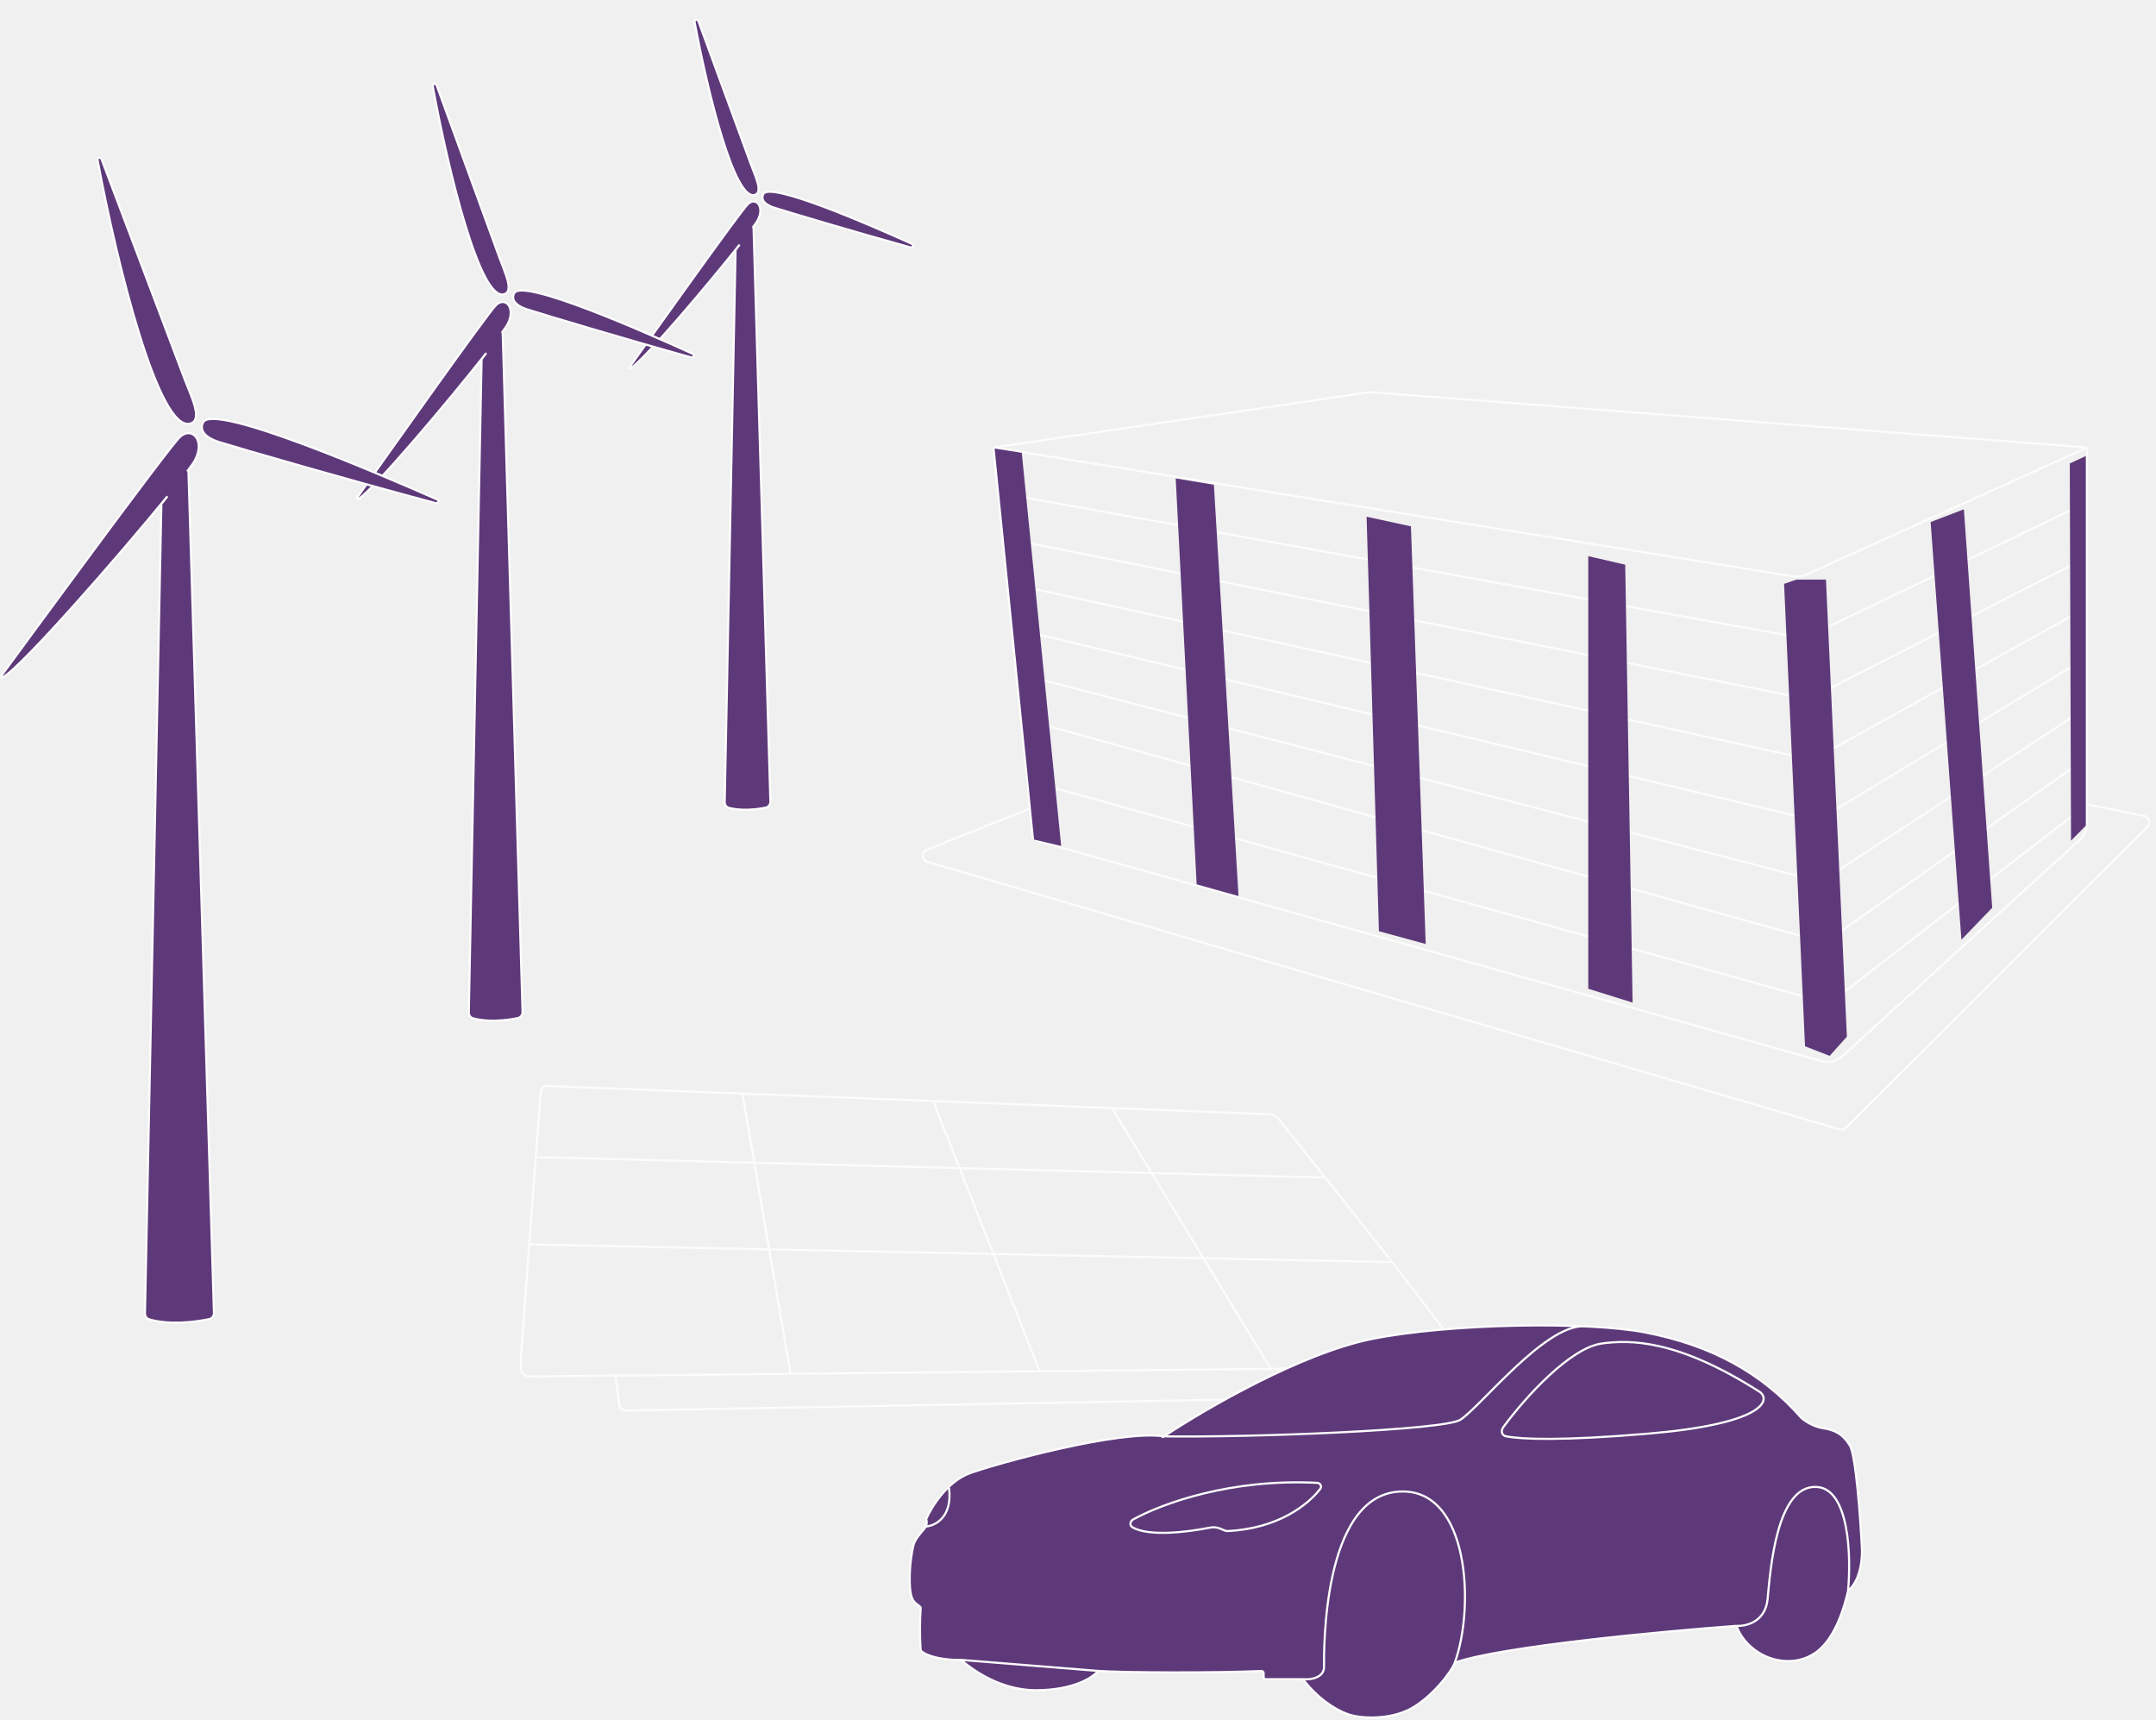
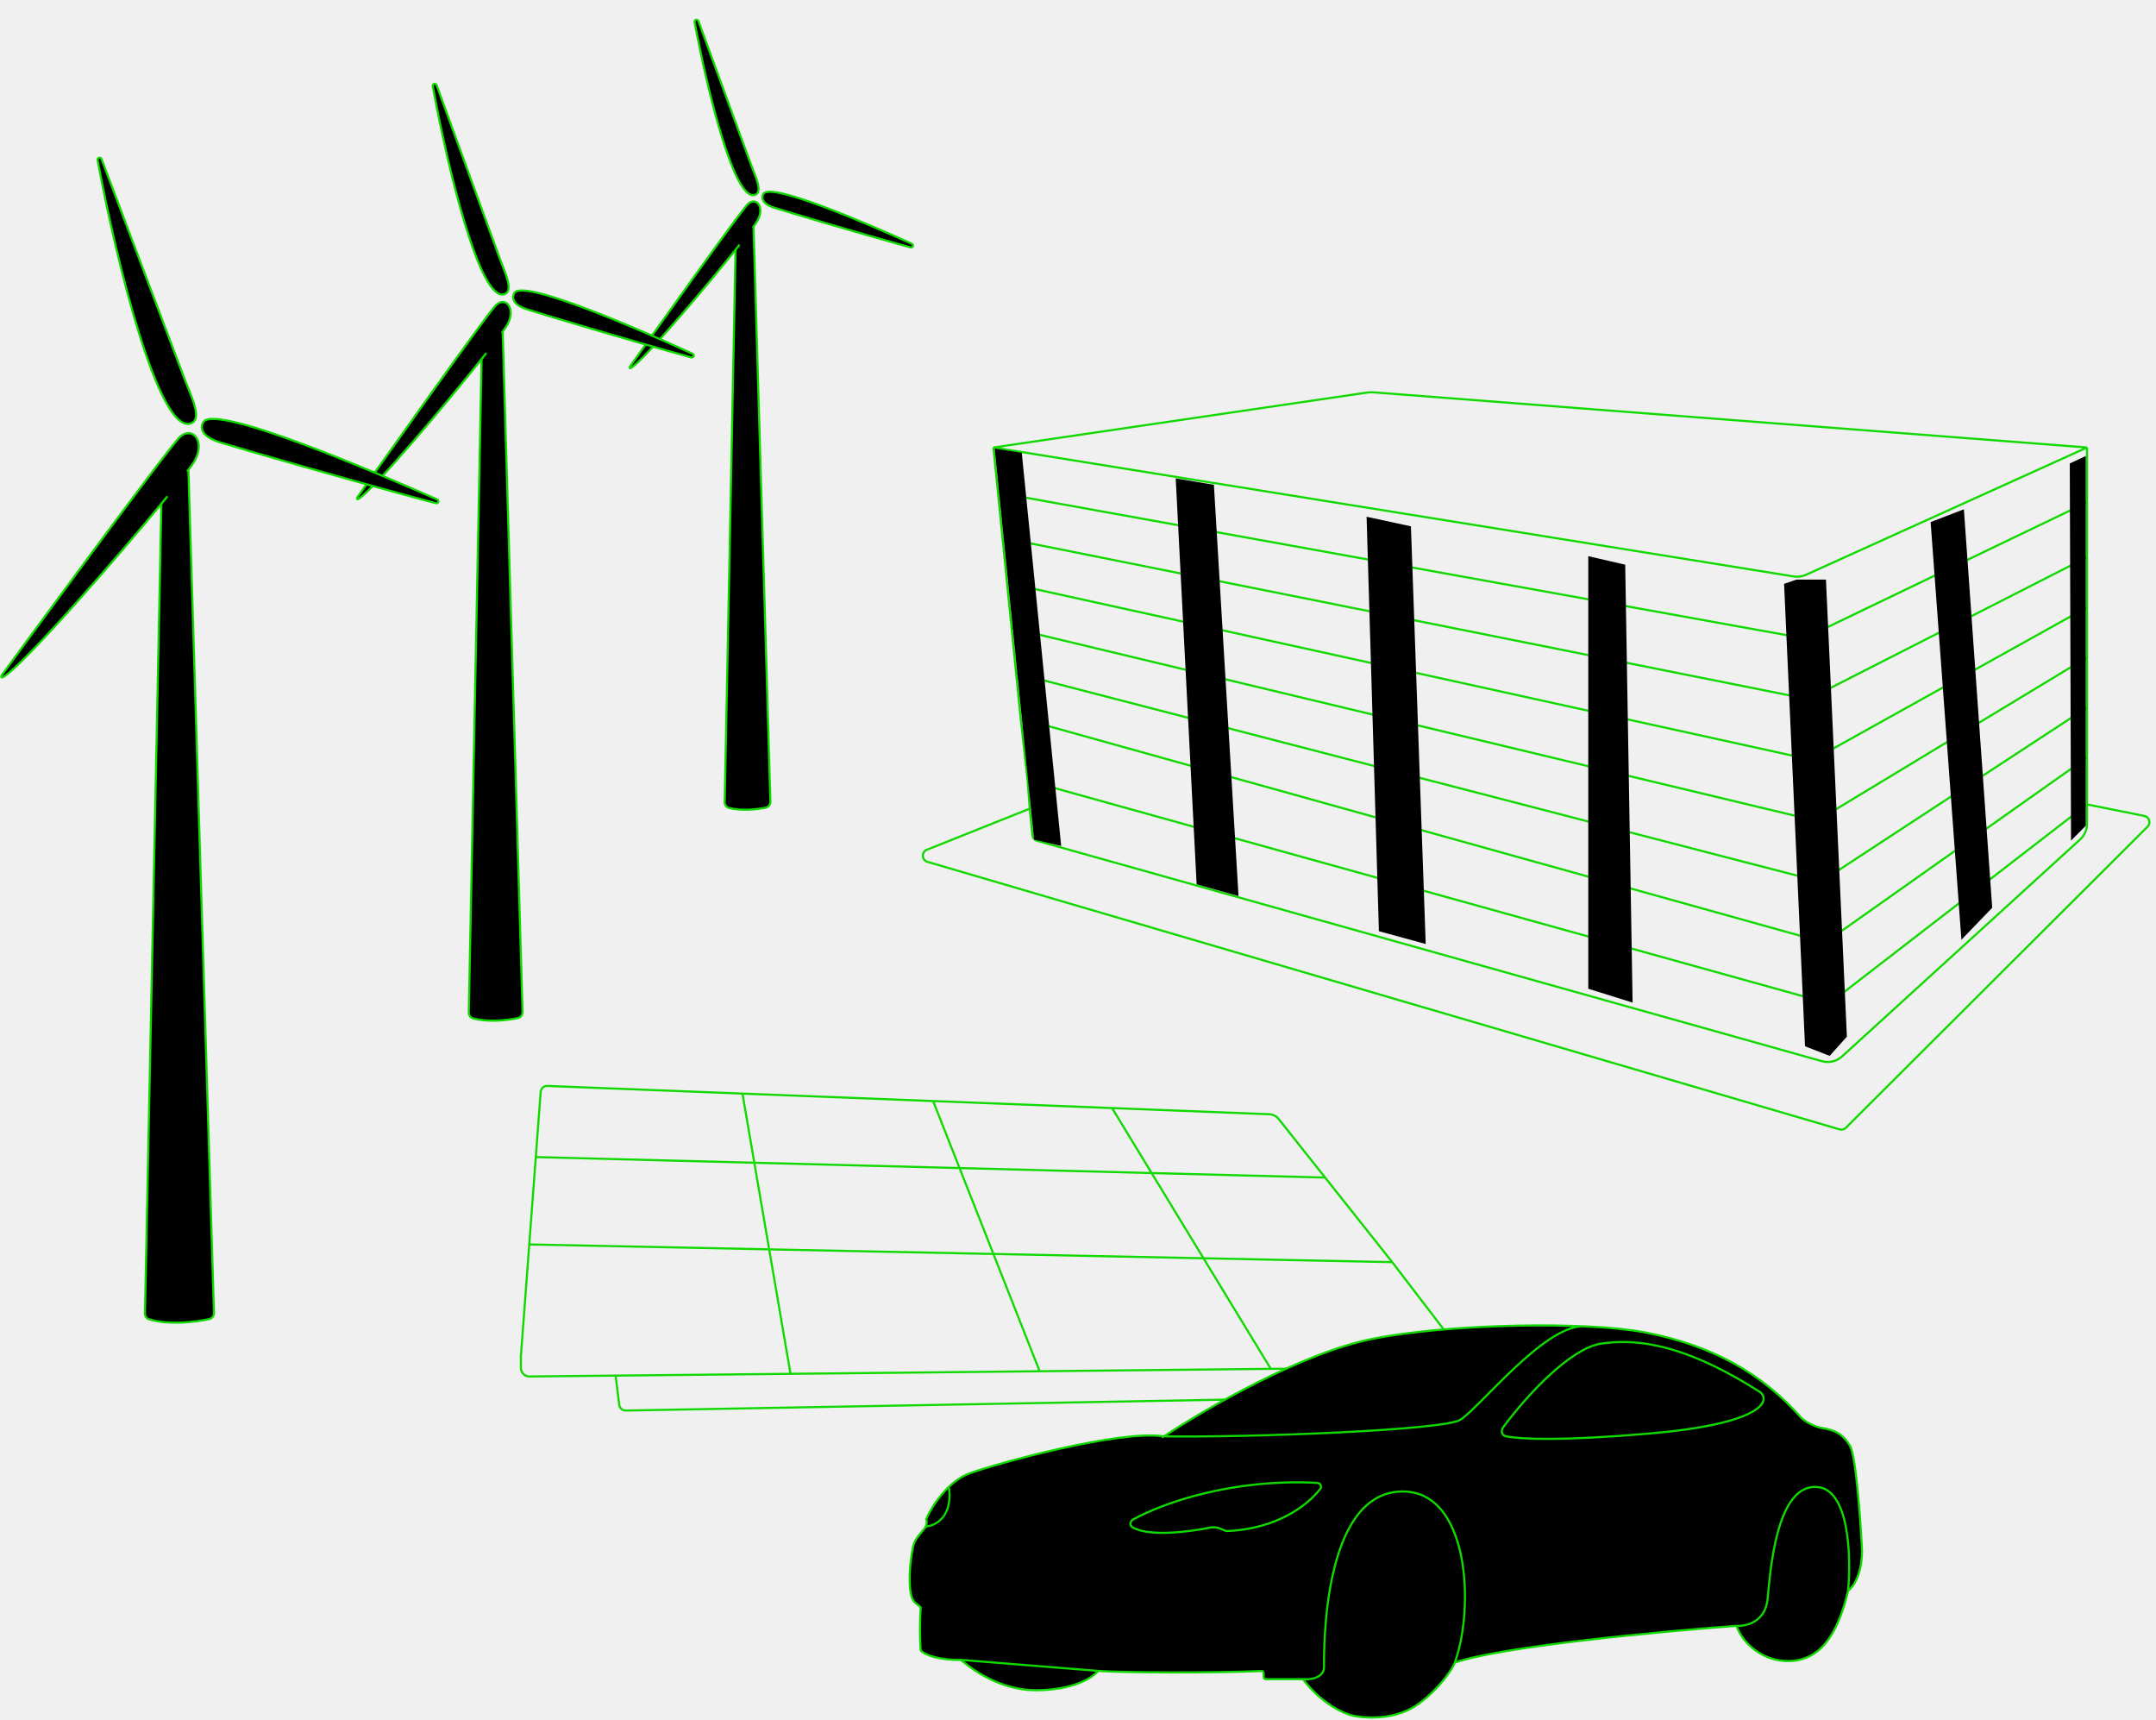
<svg xmlns="http://www.w3.org/2000/svg" width="1012" height="807" viewBox="0 0 1012 807" fill="none">
-   <g opacity="0.8">
-     <path d="M466.308 210L641.423 184.261C642.601 184.087 643.795 184.046 644.982 184.138L979.628 210M466.308 210L560.966 225.25L655.624 240.5L750.282 255.75L841.967 270.521C843.906 270.833 845.894 270.568 847.683 269.758L912.284 240.5L979.628 210M466.308 210L468.438 231.188M979.628 210V235.75M483.349 379.5L484.602 391.965C484.725 393.192 485.588 394.219 486.776 394.553L574.984 419.32L672.677 446.75L766.612 473.125L855.208 498.001C858.529 498.933 862.097 498.088 864.647 495.765L929.142 437L976.364 393.975C978.443 392.08 979.628 389.397 979.628 386.583V377.5M483.349 379.5L435.066 398.779C432.419 399.836 432.599 403.642 435.334 404.444L863.467 530C864.518 530.308 865.654 530.019 866.43 529.245L1008.03 387.961C1009.73 386.268 1008.85 383.368 1006.5 382.896L979.628 377.5M483.349 379.5L482.375 366.312M979.628 377.5V355.5M979.628 377.5L859.786 470.019C859.037 470.597 858.06 470.788 857.149 470.535L482.375 366.312M474.828 294.75L851.546 384.963C852.313 385.147 853.122 385.021 853.797 384.613L979.628 308.5M474.828 294.75L472.698 273.562M474.828 294.75L476.958 315.938M470.568 252.375L847.82 327.92C848.482 328.053 849.169 327.958 849.77 327.652L979.628 261.5M470.568 252.375L468.438 231.188M470.568 252.375L472.698 273.562M479.089 337.125L855.273 441.992C856.141 442.234 857.073 442.073 857.809 441.553L979.628 355.5M479.089 337.125L476.958 315.938M479.089 337.125L482.375 366.312M979.628 261.5V235.75M979.628 261.5V285M979.628 355.5V332M979.628 308.5V285M979.628 308.5V332M468.438 231.188L845.934 299.39C846.556 299.502 847.197 299.415 847.767 299.141L979.628 235.75M472.698 273.562L849.683 356.443C850.398 356.601 851.146 356.491 851.786 356.135L979.628 285M476.958 315.938L853.409 413.479C854.228 413.692 855.098 413.548 855.805 413.085L979.628 332" stroke="white" />
-     <path d="M479.604 212.5L466.886 210.5L485.384 394L498.102 397L479.604 212.5Z" fill="#3A0B5C" />
-     <path d="M569.782 227.5L551.862 224.5L561.689 415L581.343 420.5L569.782 227.5Z" fill="#3A0B5C" />
-     <path d="M662.272 247L641.461 242.5L647.242 437L669.208 443L662.272 247Z" fill="#3A0B5C" />
-     <path d="M762.855 265L745.513 261V464L766.323 470.5L762.855 265Z" fill="#3A0B5C" />
-     <path d="M843.206 272L837.425 274L847.252 491L858.813 495.5L866.906 486.5L857.079 272H843.206Z" fill="#3A0B5C" />
-     <path d="M972.114 394.5L971.536 217.5L979.05 214V387.5L972.114 394.5Z" fill="#3A0B5C" />
-     <path d="M921.822 239L906.214 245L920.666 441L935.118 426L921.822 239Z" fill="#3A0B5C" />
-     <path d="M353.686 106.333L361.62 376.125C361.66 377.512 360.747 378.752 359.387 379.025C354.98 379.909 347.921 380.637 342.133 379.128C340.908 378.809 340.14 377.646 340.164 376.38L345.263 117.274L347.16 114.81C332.29 133.597 302.967 168.165 296.296 172.629C295.572 173.114 295.313 172.564 295.818 171.853C302.48 162.477 347.692 98.9 351.08 95.734C354.737 92.315 359.035 96.759 355.717 103.256C355.387 103.901 354.546 105.139 353.295 106.84L353.686 106.333Z" fill="#3A0B5C" />
-     <path d="M354.39 91.436C344.84 94.687 332.291 43.836 326.043 10.441C325.82 9.248 327.424 8.797 327.842 9.936C335.094 29.709 350.779 72.477 352.399 76.929C354.514 82.741 358.254 90.12 354.39 91.436Z" fill="#3A0B5C" />
-     <path d="M363.348 97.443C368.805 99.219 402.686 109.279 427.332 116.09C428.506 116.414 429.082 114.886 427.971 114.385C407.379 105.092 361.954 85.409 358.371 90.947C357.497 92.299 357.044 95.392 363.348 97.443Z" fill="#3A0B5C" />
-     <path d="M353.686 106.333L361.62 376.125C361.66 377.512 360.747 378.752 359.387 379.025C354.98 379.909 347.921 380.637 342.133 379.128C340.908 378.809 340.14 377.646 340.164 376.38L345.263 117.274L347.16 114.81C332.29 133.597 302.967 168.165 296.296 172.629C295.572 173.114 295.313 172.564 295.818 171.853C302.48 162.477 347.692 98.9 351.08 95.734C354.737 92.315 359.035 96.759 355.717 103.256C355.387 103.901 354.546 105.139 353.295 106.84L353.686 106.333Z" stroke="white" />
-     <path d="M354.39 91.436C344.84 94.687 332.291 43.836 326.043 10.441C325.82 9.248 327.424 8.797 327.842 9.936C335.094 29.709 350.779 72.477 352.399 76.929C354.514 82.741 358.254 90.12 354.39 91.436Z" stroke="white" />
-     <path d="M363.348 97.443C368.805 99.219 402.686 109.279 427.332 116.09C428.506 116.414 429.082 114.886 427.971 114.385C407.379 105.092 361.954 85.409 358.371 90.947C357.497 92.299 357.044 95.392 363.348 97.443Z" stroke="white" />
-     <path d="M235.946 155.64L245.279 474.855C245.319 476.24 244.41 477.478 243.054 477.763C237.823 478.863 229.057 479.834 222.01 477.872C220.793 477.533 220.028 476.374 220.053 475.111L226.051 168.568L228.279 165.657C210.656 188.05 175.754 229.418 168.323 234.105C167.589 234.568 167.317 233.97 167.817 233.261C175.113 222.933 228.879 146.882 232.884 143.117C237.181 139.077 242.23 144.329 238.332 152.005C237.944 152.768 236.956 154.23 235.487 156.24L235.946 155.64Z" fill="#3A0B5C" />
-     <path d="M236.773 138.039C225.377 141.94 210.346 79.892 203.13 40.493C202.911 39.299 204.534 38.863 204.95 40.004C213.151 62.492 232.482 115.502 234.434 120.897C236.919 127.765 241.313 136.484 236.773 138.039Z" fill="#3A0B5C" />
-     <path d="M247.297 145.137C253.851 147.282 295.3 159.655 324.384 167.701C325.557 168.025 326.145 166.488 325.037 165.983C301.823 155.399 245.768 130.748 241.45 137.461C240.423 139.058 239.891 142.713 247.297 145.137Z" fill="#3A0B5C" />
-     <path d="M235.946 155.64L245.279 474.855C245.319 476.24 244.41 477.478 243.054 477.763C237.823 478.863 229.057 479.834 222.01 477.872C220.793 477.533 220.028 476.374 220.053 475.111L226.051 168.568L228.279 165.657C210.656 188.05 175.754 229.418 168.323 234.105C167.589 234.568 167.317 233.97 167.817 233.261C175.113 222.933 228.879 146.882 232.884 143.117C237.181 139.077 242.23 144.329 238.332 152.005C237.944 152.768 236.956 154.23 235.487 156.24L235.946 155.64Z" stroke="white" />
-     <path d="M236.773 138.039C225.377 141.94 210.346 79.892 203.13 40.493C202.911 39.299 204.534 38.863 204.95 40.004C213.151 62.492 232.482 115.502 234.434 120.897C236.919 127.765 241.313 136.484 236.773 138.039Z" stroke="white" />
-     <path d="M247.297 145.137C253.851 147.282 295.3 159.655 324.384 167.701C325.557 168.025 326.145 166.488 325.037 165.983C301.823 155.399 245.768 130.748 241.45 137.461C240.423 139.058 239.891 142.713 247.297 145.137Z" stroke="white" />
-     <path d="M88.439 220.5L100.428 616.115C100.47 617.511 99.549 618.756 98.183 619.047C91.438 620.487 79.438 621.871 70.027 619.164C68.799 618.811 68.017 617.644 68.043 616.367L75.747 236.5L78.606 232.896C55.748 260.92 10.231 312.953 1.392 317.789C0.609 318.218 0.363 317.504 0.891 316.783C9.599 304.888 79.345 209.687 84.512 205C90.023 200 96.5 206.5 91.5 216C91.003 216.945 89.735 218.754 87.85 221.243L88.439 220.5Z" fill="#3A0B5C" />
-     <path d="M89.5 198.715C74.597 203.638 54.847 123.72 45.814 75.163C45.593 73.973 47.228 73.54 47.656 74.672C57.485 100.675 83.911 170.595 86.5 177.5C89.688 186 95.324 196.791 89.5 198.715Z" fill="#3A0B5C" />
-     <path d="M103 207.5C111.609 210.219 167.161 226.214 204.548 236.136C205.728 236.449 206.292 234.876 205.175 234.383C177.12 221.982 101.198 189.454 95.5 198C94.182 199.977 93.5 204.5 103 207.5Z" fill="#3A0B5C" />
-     <path d="M88.439 220.5L100.428 616.115C100.47 617.511 99.549 618.756 98.183 619.047C91.438 620.487 79.438 621.871 70.027 619.164C68.799 618.811 68.017 617.644 68.043 616.367L75.747 236.5L78.606 232.896C55.748 260.92 10.231 312.953 1.392 317.789C0.609 318.218 0.363 317.504 0.891 316.783C9.599 304.888 79.345 209.687 84.512 205C90.023 200 96.5 206.5 91.5 216C91.003 216.945 89.735 218.754 87.85 221.243L88.439 220.5Z" stroke="white" />
-     <path d="M89.5 198.715C74.597 203.638 54.847 123.72 45.814 75.163C45.593 73.973 47.228 73.54 47.656 74.672C57.485 100.675 83.911 170.595 86.5 177.5C89.688 186 95.324 196.791 89.5 198.715Z" stroke="white" />
-     <path d="M103 207.5C111.609 210.219 167.161 226.214 204.548 236.136C205.728 236.449 206.292 234.876 205.175 234.383C177.12 221.982 101.198 189.454 95.5 198C94.182 199.977 93.5 204.5 103 207.5Z" stroke="white" />
-     <path d="M348.5 513.203L256.893 509.613C255.279 509.55 253.905 510.776 253.784 512.387L251.494 543M348.5 513.203L371 644.371M348.5 513.203L438 516.71M438 516.71L488 643.508M438 516.71L522 520.002M522 520.002L595.747 522.892C597.495 522.961 599.125 523.788 600.212 525.158L622 552.613M522 520.002L596.5 642.379M251.494 543L622 552.613M251.494 543L248.427 584M622 552.613L653.5 592.306M653.5 592.306L248.427 584M653.5 592.306L682.898 630.719C685.867 634.599 683.202 640.211 678.319 640.363L622 642.114M248.427 584L244.5 636.5V641.959C244.5 644.184 246.316 645.982 248.541 645.959L405 644.371L510.5 643.274L622 642.114M289 646L290.665 659.323C290.856 660.845 292.163 661.979 293.697 661.951L617.449 656.047C618.92 656.02 620.154 654.931 620.364 653.475L622 642.114" stroke="white" />
-     <path d="M644.224 628.308C680.628 621.056 745.099 620.069 772.154 625.286C803.492 631.329 827.018 644.365 845.563 665.43C846.994 666.725 851.024 669.496 855.437 670.178C861.018 671.042 864.882 672.768 868.316 678.38C871.064 682.869 873.181 711.617 873.897 725.43C874.326 730.322 873.639 741.402 867.457 746.581C865.74 754.207 861.447 768.596 852.861 775.071C844.276 781.546 834.402 779.56 829.679 777.661C824.957 775.761 818.088 771.186 815.083 762.984C780.024 765.574 704.497 772.653 682.86 780.251C681.286 784.567 672.128 796.467 662.254 801.833C652.38 807.2 638.643 806.582 632.633 804.423C626.623 802.265 618.466 796.999 611.597 788.02H608.592H594.137C593.585 788.02 593.137 787.573 593.137 787.02V785.185C593.137 784.613 592.677 784.158 592.106 784.183C570.677 785.138 527.262 784.985 515.435 784.136C512.859 787.445 503.415 793.2 486.243 793.2C480.662 793.2 466.495 792.078 451.041 778.956C446.812 779.093 437.539 778.498 432.814 775.152C432.375 774.842 432.129 774.338 432.096 773.803C431.723 767.891 431.742 760.531 432.152 754.351C430.005 751.761 427 753.056 427 740.97C427 734.512 427.858 729.163 428.657 725.582C429.375 722.362 431.792 719.966 433.876 717.409C434.159 717.061 434.395 716.709 434.552 716.366C435.014 715.358 435.157 714.207 434.727 712.912C437.16 707.301 444.687 695.128 455.334 691.329C468.642 686.581 525.473 670.927 546.344 674.063C566.271 660.893 610.995 634.927 644.224 628.308Z" fill="#3A0B5C" />
-     <path d="M546.344 674.063C546.399 674.025 546.289 674.101 546.344 674.063ZM546.344 674.063C525.473 670.927 468.642 686.581 455.334 691.329C444.687 695.128 437.16 707.301 434.727 712.912C435.157 714.207 435.014 715.358 434.552 716.366M546.344 674.063C547.826 673.027 544.508 675.277 546.344 674.063ZM546.344 674.063C566.271 660.893 610.995 634.927 644.224 628.308C680.628 621.056 745.099 620.069 772.154 625.286C803.492 631.329 827.018 644.365 845.563 665.43C846.994 666.725 851.024 669.496 855.437 670.178C861.018 671.042 864.882 672.768 868.316 678.38C871.064 682.869 873.181 711.617 873.897 725.43C874.326 730.322 873.639 741.402 867.457 746.581M546.344 674.063C587.843 674.654 677.88 671.128 685.436 666.293C694.881 660.25 724.502 622.401 742.962 622.401M867.457 746.581C865.74 754.207 861.447 768.596 852.861 775.071C844.276 781.546 834.402 779.56 829.679 777.661C824.957 775.761 818.088 771.186 815.083 762.984M867.457 746.581C868.951 730.754 868.123 698.84 852.861 697.804C833.785 696.509 830.967 737.085 829.679 750.466C828.649 761.171 819.519 763.272 815.083 762.984M815.083 762.984C780.024 765.574 704.497 772.653 682.86 780.251M682.86 780.251C681.286 784.567 672.128 796.467 662.254 801.833C652.38 807.2 638.643 806.582 632.633 804.423C626.623 802.265 618.466 796.999 611.597 788.02M682.86 780.251C692.305 754.351 689.729 698.419 657.103 699.963C620.612 701.689 621.471 774.639 621.471 782.409C621.471 786.294 617.178 788.452 611.597 788.02M611.597 788.02H608.592H594.137C593.585 788.02 593.137 787.573 593.137 787.02V785.185C593.137 784.613 592.677 784.158 592.106 784.183C570.677 785.138 527.262 784.985 515.435 784.136M515.435 784.136C512.859 787.445 503.415 793.2 486.243 793.2C480.662 793.2 466.495 792.078 451.041 778.956M515.435 784.136L451.041 778.956M451.041 778.956C446.812 779.093 437.539 778.498 432.814 775.152C432.375 774.842 432.129 774.338 432.096 773.802C431.723 767.891 431.742 760.531 432.152 754.351C430.005 751.761 427 753.056 427 740.97C427 734.512 427.858 729.163 428.657 725.582C429.375 722.362 431.792 719.966 433.876 717.409C434.159 717.061 434.395 716.709 434.552 716.366M434.552 716.366C438.904 716.078 447.177 712.049 445.46 698.236M751.977 630.466C737.085 632.462 716.153 655.454 705.681 669.67C704.344 671.485 704.793 673.623 707.005 674.054C714.198 675.457 733.141 676.248 773.871 672.768C826.417 668.279 831.397 657.66 826.245 653.344C787.179 628.308 764.856 628.739 751.977 630.466ZM572.745 717.354L574.925 718.268C575.328 718.436 575.769 718.516 576.205 718.495C599.878 717.393 614.027 706.125 619.704 698.709C620.599 697.54 619.762 695.962 618.291 695.886C577.851 693.794 545.68 705.503 531.944 713.027C530.419 713.862 530.073 715.858 531.574 716.737C539.143 721.169 557.139 719.066 567.886 716.899C569.518 716.57 571.21 716.711 572.745 717.354Z" stroke="white" />
-   </g>
+   <path d="M466.308 210L641.423 184.261C642.601 184.087 643.795 184.046 644.982 184.138L979.628 210M466.308 210L560.966 225.25L655.624 240.5L750.282 255.75L841.967 270.521C843.906 270.833 845.894 270.568 847.683 269.758L912.284 240.5L979.628 210M466.308 210L468.438 231.188M979.628 210V235.75M483.349 379.5L484.602 391.965C484.725 393.192 485.588 394.219 486.776 394.553L574.984 419.32L672.677 446.75L766.612 473.125L855.208 498.001C858.529 498.933 862.097 498.088 864.647 495.765L929.142 437L976.364 393.975C978.443 392.08 979.628 389.397 979.628 386.583V377.5M483.349 379.5L435.066 398.779C432.419 399.836 432.599 403.642 435.334 404.444L863.467 530C864.518 530.308 865.654 530.019 866.43 529.245L1008.03 387.961C1009.73 386.268 1008.85 383.368 1006.5 382.896L979.628 377.5M483.349 379.5L482.375 366.312M979.628 377.5V355.5M979.628 377.5L859.786 470.019C859.037 470.597 858.06 470.788 857.149 470.535L482.375 366.312M474.828 294.75L851.546 384.963C852.313 385.147 853.122 385.021 853.797 384.613L979.628 308.5M474.828 294.75L472.698 273.562M474.828 294.75L476.958 315.938M470.568 252.375L847.82 327.92C848.482 328.053 849.169 327.958 849.77 327.652L979.628 261.5M470.568 252.375L468.438 231.188M470.568 252.375L472.698 273.562M479.089 337.125L855.273 441.992C856.141 442.234 857.073 442.073 857.809 441.553L979.628 355.5M479.089 337.125L476.958 315.938M479.089 337.125L482.375 366.312M979.628 261.5V235.75M979.628 261.5V285M979.628 355.5V332M979.628 308.5V285M979.628 308.5V332M468.438 231.188L845.934 299.39C846.556 299.502 847.197 299.415 847.767 299.141L979.628 235.75M472.698 273.562L849.683 356.443C850.398 356.601 851.146 356.491 851.786 356.135L979.628 285M476.958 315.938L853.409 413.479C854.228 413.692 855.098 413.548 855.805 413.085L979.628 332" stroke="#11D900" />
+   <path d="M479.604 212.5L466.886 210.5L485.384 394L498.102 397L479.604 212.5Z" fill="black" />
+   <path d="M569.782 227.5L551.862 224.5L561.689 415L581.343 420.5L569.782 227.5Z" fill="black" />
+   <path d="M662.272 247L641.461 242.5L647.242 437L669.208 443L662.272 247Z" fill="black" />
+   <path d="M762.855 265L745.513 261V464L766.323 470.5L762.855 265Z" fill="black" />
+   <path d="M843.206 272L837.425 274L847.252 491L858.813 495.5L866.906 486.5L857.079 272H843.206Z" fill="black" />
+   <path d="M972.114 394.5L971.536 217.5L979.05 214V387.5L972.114 394.5Z" fill="black" />
+   <path d="M921.822 239L906.214 245L920.666 441L935.118 426L921.822 239Z" fill="black" />
+   <path d="M353.686 106.333L361.62 376.125C361.66 377.512 360.747 378.752 359.387 379.025C354.98 379.909 347.921 380.637 342.133 379.128C340.908 378.809 340.14 377.646 340.164 376.38L345.263 117.274L347.16 114.81C332.29 133.597 302.967 168.165 296.296 172.629C295.572 173.114 295.313 172.564 295.818 171.853C302.48 162.477 347.692 98.9 351.08 95.734C354.737 92.315 359.035 96.759 355.717 103.256C355.387 103.901 354.546 105.139 353.295 106.84L353.686 106.333Z" fill="black" />
+   <path d="M354.39 91.436C344.84 94.687 332.291 43.836 326.043 10.441C325.82 9.248 327.424 8.797 327.842 9.936C335.094 29.709 350.779 72.477 352.399 76.929C354.514 82.741 358.254 90.12 354.39 91.436Z" fill="black" />
+   <path d="M363.348 97.443C368.805 99.219 402.686 109.279 427.332 116.09C428.506 116.414 429.082 114.886 427.971 114.385C407.379 105.092 361.954 85.409 358.371 90.947C357.497 92.299 357.044 95.392 363.348 97.443Z" fill="black" />
+   <path d="M353.686 106.333L361.62 376.125C361.66 377.512 360.747 378.752 359.387 379.025C354.98 379.909 347.921 380.637 342.133 379.128C340.908 378.809 340.14 377.646 340.164 376.38L345.263 117.274L347.16 114.81C332.29 133.597 302.967 168.165 296.296 172.629C295.572 173.114 295.313 172.564 295.818 171.853C302.48 162.477 347.692 98.9 351.08 95.734C354.737 92.315 359.035 96.759 355.717 103.256C355.387 103.901 354.546 105.139 353.295 106.84L353.686 106.333Z" stroke="#11D900" />
+   <path d="M354.39 91.436C344.84 94.687 332.291 43.836 326.043 10.441C325.82 9.248 327.424 8.797 327.842 9.936C335.094 29.709 350.779 72.477 352.399 76.929C354.514 82.741 358.254 90.12 354.39 91.436Z" stroke="#11D900" />
+   <path d="M363.348 97.443C368.805 99.219 402.686 109.279 427.332 116.09C428.506 116.414 429.082 114.886 427.971 114.385C407.379 105.092 361.954 85.409 358.371 90.947C357.497 92.299 357.044 95.392 363.348 97.443Z" stroke="#11D900" />
+   <path d="M235.946 155.64L245.279 474.855C245.319 476.24 244.41 477.478 243.054 477.763C237.823 478.863 229.057 479.834 222.01 477.872C220.793 477.533 220.028 476.374 220.053 475.111L226.051 168.568L228.279 165.657C210.656 188.05 175.754 229.418 168.323 234.105C167.589 234.568 167.317 233.97 167.817 233.261C175.113 222.933 228.879 146.882 232.884 143.117C237.181 139.077 242.23 144.329 238.332 152.005C237.944 152.768 236.956 154.23 235.487 156.24L235.946 155.64Z" fill="black" />
+   <path d="M236.773 138.039C225.377 141.94 210.346 79.892 203.13 40.493C202.911 39.299 204.534 38.863 204.95 40.004C213.151 62.492 232.482 115.502 234.434 120.897C236.919 127.765 241.313 136.484 236.773 138.039Z" fill="black" />
+   <path d="M247.297 145.137C253.851 147.282 295.3 159.655 324.384 167.701C325.557 168.025 326.145 166.488 325.037 165.983C301.823 155.399 245.768 130.748 241.45 137.461C240.423 139.058 239.891 142.713 247.297 145.137Z" fill="black" />
+   <path d="M235.946 155.64L245.279 474.855C245.319 476.24 244.41 477.478 243.054 477.763C237.823 478.863 229.057 479.834 222.01 477.872C220.793 477.533 220.028 476.374 220.053 475.111L226.051 168.568L228.279 165.657C210.656 188.05 175.754 229.418 168.323 234.105C167.589 234.568 167.317 233.97 167.817 233.261C175.113 222.933 228.879 146.882 232.884 143.117C237.181 139.077 242.23 144.329 238.332 152.005C237.944 152.768 236.956 154.23 235.487 156.24L235.946 155.64Z" stroke="#11D900" />
+   <path d="M236.773 138.039C225.377 141.94 210.346 79.892 203.13 40.493C202.911 39.299 204.534 38.863 204.95 40.004C213.151 62.492 232.482 115.502 234.434 120.897C236.919 127.765 241.313 136.484 236.773 138.039Z" stroke="#11D900" />
+   <path d="M247.297 145.137C253.851 147.282 295.3 159.655 324.384 167.701C325.557 168.025 326.145 166.488 325.037 165.983C301.823 155.399 245.768 130.748 241.45 137.461C240.423 139.058 239.891 142.713 247.297 145.137Z" stroke="#11D900" />
+   <path d="M88.439 220.5L100.428 616.115C100.47 617.511 99.549 618.756 98.183 619.047C91.438 620.487 79.438 621.871 70.027 619.164C68.799 618.811 68.017 617.644 68.043 616.367L75.747 236.5L78.606 232.896C55.748 260.92 10.231 312.953 1.392 317.789C0.609 318.218 0.363 317.504 0.891 316.783C9.599 304.888 79.345 209.687 84.512 205C90.023 200 96.5 206.5 91.5 216C91.003 216.945 89.735 218.754 87.85 221.243L88.439 220.5Z" fill="black" />
+   <path d="M89.5 198.715C74.597 203.638 54.847 123.72 45.814 75.163C45.593 73.973 47.228 73.54 47.656 74.672C57.485 100.675 83.911 170.595 86.5 177.5C89.688 186 95.324 196.791 89.5 198.715Z" fill="black" />
+   <path d="M103 207.5C111.609 210.219 167.161 226.214 204.548 236.136C205.728 236.449 206.292 234.876 205.175 234.383C177.12 221.982 101.198 189.454 95.5 198C94.182 199.977 93.5 204.5 103 207.5Z" fill="black" />
+   <path d="M88.439 220.5L100.428 616.115C100.47 617.511 99.549 618.756 98.183 619.047C91.438 620.487 79.438 621.871 70.027 619.164C68.799 618.811 68.017 617.644 68.043 616.367L75.747 236.5L78.606 232.896C55.748 260.92 10.231 312.953 1.392 317.789C0.609 318.218 0.363 317.504 0.891 316.783C9.599 304.888 79.345 209.687 84.512 205C90.023 200 96.5 206.5 91.5 216C91.003 216.945 89.735 218.754 87.85 221.243L88.439 220.5Z" stroke="#11D900" />
+   <path d="M89.5 198.715C74.597 203.638 54.847 123.72 45.814 75.163C45.593 73.973 47.228 73.54 47.656 74.672C57.485 100.675 83.911 170.595 86.5 177.5C89.688 186 95.324 196.791 89.5 198.715Z" stroke="#11D900" />
+   <path d="M103 207.5C111.609 210.219 167.161 226.214 204.548 236.136C205.728 236.449 206.292 234.876 205.175 234.383C177.12 221.982 101.198 189.454 95.5 198C94.182 199.977 93.5 204.5 103 207.5Z" stroke="#11D900" />
+   <path d="M348.5 513.203L256.893 509.613C255.279 509.55 253.905 510.776 253.784 512.387L251.494 543M348.5 513.203L371 644.371M348.5 513.203L438 516.71M438 516.71L488 643.508M438 516.71L522 520.002M522 520.002L595.747 522.892C597.495 522.961 599.125 523.788 600.212 525.158L622 552.613M522 520.002L596.5 642.379M251.494 543L622 552.613M251.494 543L248.427 584M622 552.613L653.5 592.306M653.5 592.306L248.427 584M653.5 592.306L682.898 630.719C685.867 634.599 683.202 640.211 678.319 640.363L622 642.114M248.427 584L244.5 636.5V641.959C244.5 644.184 246.316 645.982 248.541 645.959L405 644.371L510.5 643.274L622 642.114M289 646L290.665 659.323C290.856 660.845 292.163 661.979 293.697 661.951L617.449 656.047C618.92 656.02 620.154 654.931 620.364 653.475L622 642.114" stroke="#11D900" />
+   <path d="M644.224 628.308C680.628 621.056 745.099 620.069 772.154 625.286C803.492 631.329 827.018 644.365 845.563 665.43C846.994 666.725 851.024 669.496 855.437 670.178C861.018 671.042 864.882 672.768 868.316 678.38C871.064 682.869 873.181 711.617 873.897 725.43C874.326 730.322 873.639 741.402 867.457 746.581C865.74 754.207 861.447 768.596 852.861 775.071C844.276 781.546 834.402 779.56 829.679 777.661C824.957 775.761 818.088 771.186 815.083 762.984C780.024 765.574 704.497 772.653 682.86 780.251C681.286 784.567 672.128 796.467 662.254 801.833C652.38 807.2 638.643 806.582 632.633 804.423C626.623 802.265 618.466 796.999 611.597 788.02H608.592H594.137C593.585 788.02 593.137 787.573 593.137 787.02V785.185C593.137 784.613 592.677 784.158 592.106 784.183C570.677 785.138 527.262 784.985 515.435 784.136C512.859 787.445 503.415 793.2 486.243 793.2C480.662 793.2 466.495 792.078 451.041 778.956C446.812 779.093 437.539 778.498 432.814 775.152C432.375 774.842 432.129 774.338 432.096 773.803C431.723 767.891 431.742 760.531 432.152 754.351C430.005 751.761 427 753.056 427 740.97C427 734.512 427.858 729.163 428.657 725.582C429.375 722.362 431.792 719.966 433.876 717.409C434.159 717.061 434.395 716.709 434.552 716.366C435.014 715.358 435.157 714.207 434.727 712.912C437.16 707.301 444.687 695.128 455.334 691.329C468.642 686.581 525.473 670.927 546.344 674.063C566.271 660.893 610.995 634.927 644.224 628.308Z" fill="black" />
+   <path d="M546.344 674.063C546.399 674.025 546.289 674.101 546.344 674.063ZM546.344 674.063C525.473 670.927 468.642 686.581 455.334 691.329C444.687 695.128 437.16 707.301 434.727 712.912C435.157 714.207 435.014 715.358 434.552 716.366M546.344 674.063C547.826 673.027 544.508 675.277 546.344 674.063ZM546.344 674.063C566.271 660.893 610.995 634.927 644.224 628.308C680.628 621.056 745.099 620.069 772.154 625.286C803.492 631.329 827.018 644.365 845.563 665.43C846.994 666.725 851.024 669.496 855.437 670.178C861.018 671.042 864.882 672.768 868.316 678.38C871.064 682.869 873.181 711.617 873.897 725.43C874.326 730.322 873.639 741.402 867.457 746.581M546.344 674.063C587.843 674.654 677.88 671.128 685.436 666.293C694.881 660.25 724.502 622.401 742.962 622.401M867.457 746.581C865.74 754.207 861.447 768.596 852.861 775.071C844.276 781.546 834.402 779.56 829.679 777.661C824.957 775.761 818.088 771.186 815.083 762.984M867.457 746.581C868.951 730.754 868.123 698.84 852.861 697.804C833.785 696.509 830.967 737.085 829.679 750.466C828.649 761.171 819.519 763.272 815.083 762.984M815.083 762.984C780.024 765.574 704.497 772.653 682.86 780.251M682.86 780.251C681.286 784.567 672.128 796.467 662.254 801.833C652.38 807.2 638.643 806.582 632.633 804.423C626.623 802.265 618.466 796.999 611.597 788.02M682.86 780.251C692.305 754.351 689.729 698.419 657.103 699.963C620.612 701.689 621.471 774.639 621.471 782.409C621.471 786.294 617.178 788.452 611.597 788.02M611.597 788.02H608.592H594.137C593.585 788.02 593.137 787.573 593.137 787.02V785.185C593.137 784.613 592.677 784.158 592.106 784.183C570.677 785.138 527.262 784.985 515.435 784.136M515.435 784.136C512.859 787.445 503.415 793.2 486.243 793.2C480.662 793.2 466.495 792.078 451.041 778.956M515.435 784.136L451.041 778.956M451.041 778.956C446.812 779.093 437.539 778.498 432.814 775.152C432.375 774.842 432.129 774.338 432.096 773.802C431.723 767.891 431.742 760.531 432.152 754.351C430.005 751.761 427 753.056 427 740.97C427 734.512 427.858 729.163 428.657 725.582C429.375 722.362 431.792 719.966 433.876 717.409C434.159 717.061 434.395 716.709 434.552 716.366M434.552 716.366C438.904 716.078 447.177 712.049 445.46 698.236M751.977 630.466C737.085 632.462 716.153 655.454 705.681 669.67C704.344 671.485 704.793 673.623 707.005 674.054C714.198 675.457 733.141 676.248 773.871 672.768C826.417 668.279 831.397 657.66 826.245 653.344C787.179 628.308 764.856 628.739 751.977 630.466ZM572.745 717.354L574.925 718.268C575.328 718.436 575.769 718.516 576.205 718.495C599.878 717.393 614.027 706.125 619.704 698.709C620.599 697.54 619.762 695.962 618.291 695.886C577.851 693.794 545.68 705.503 531.944 713.027C530.419 713.862 530.073 715.858 531.574 716.737C539.143 721.169 557.139 719.066 567.886 716.899C569.518 716.57 571.21 716.711 572.745 717.354Z" stroke="#11D900" />
</svg>
